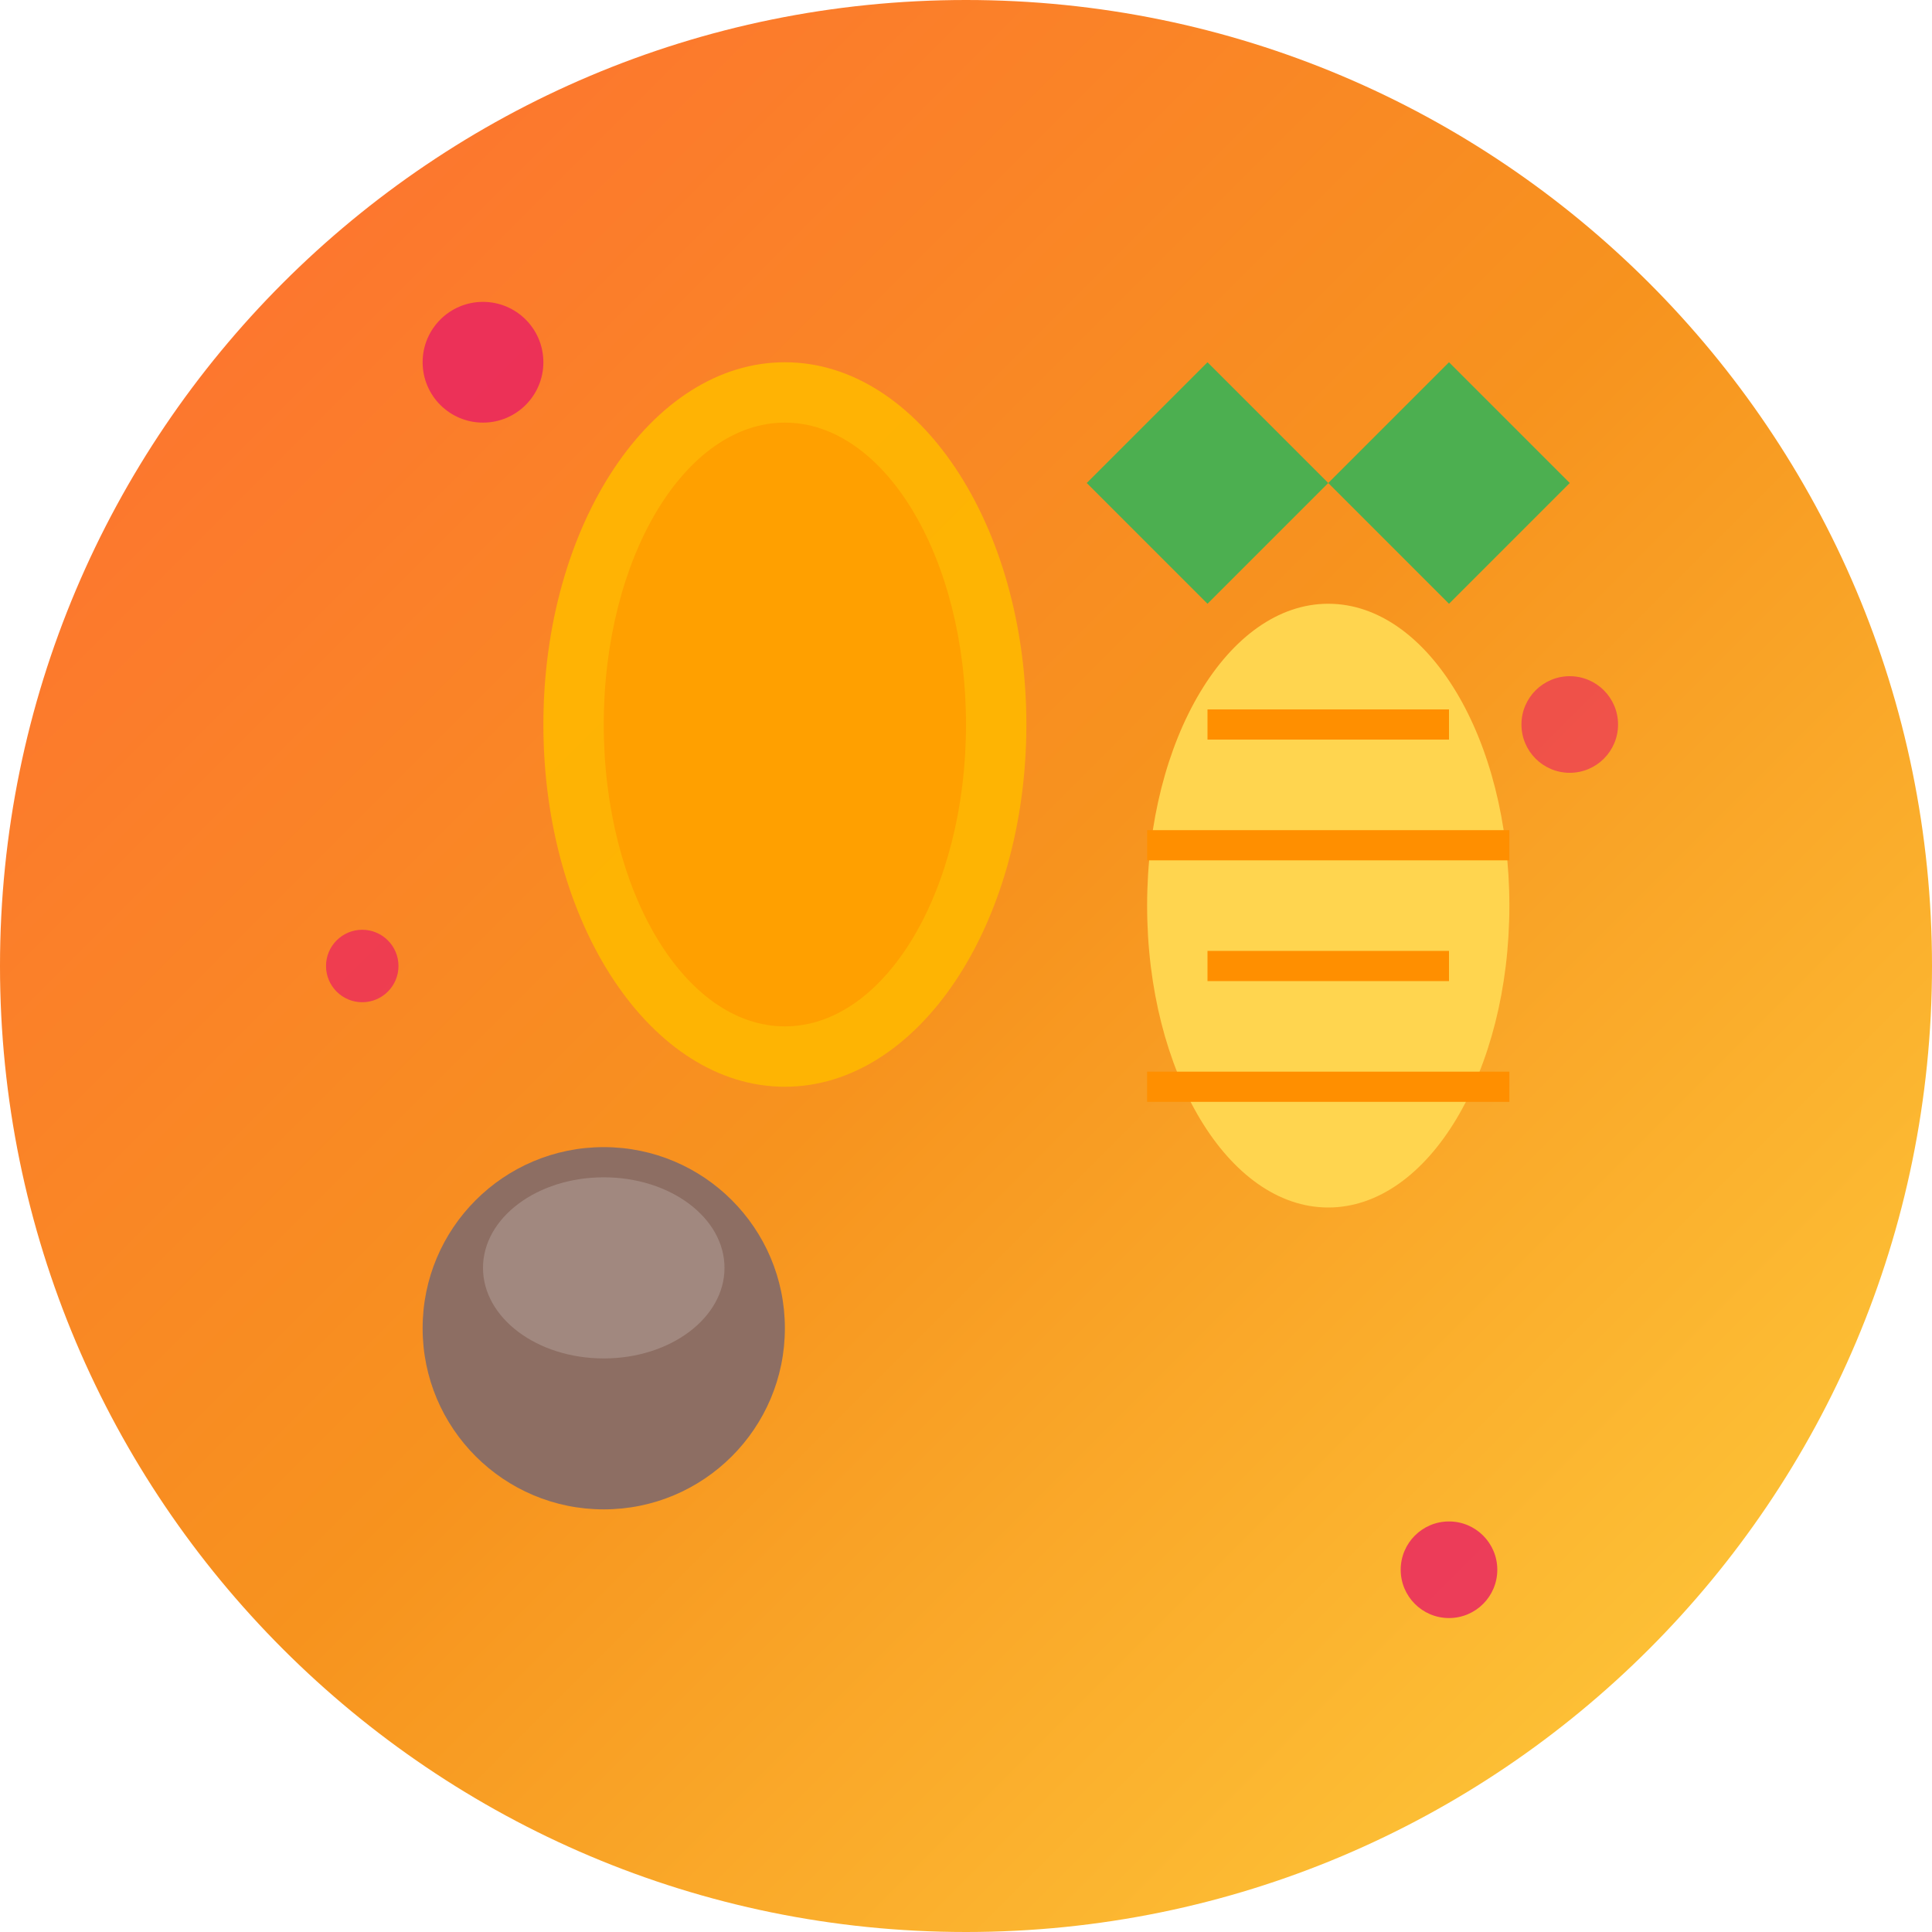
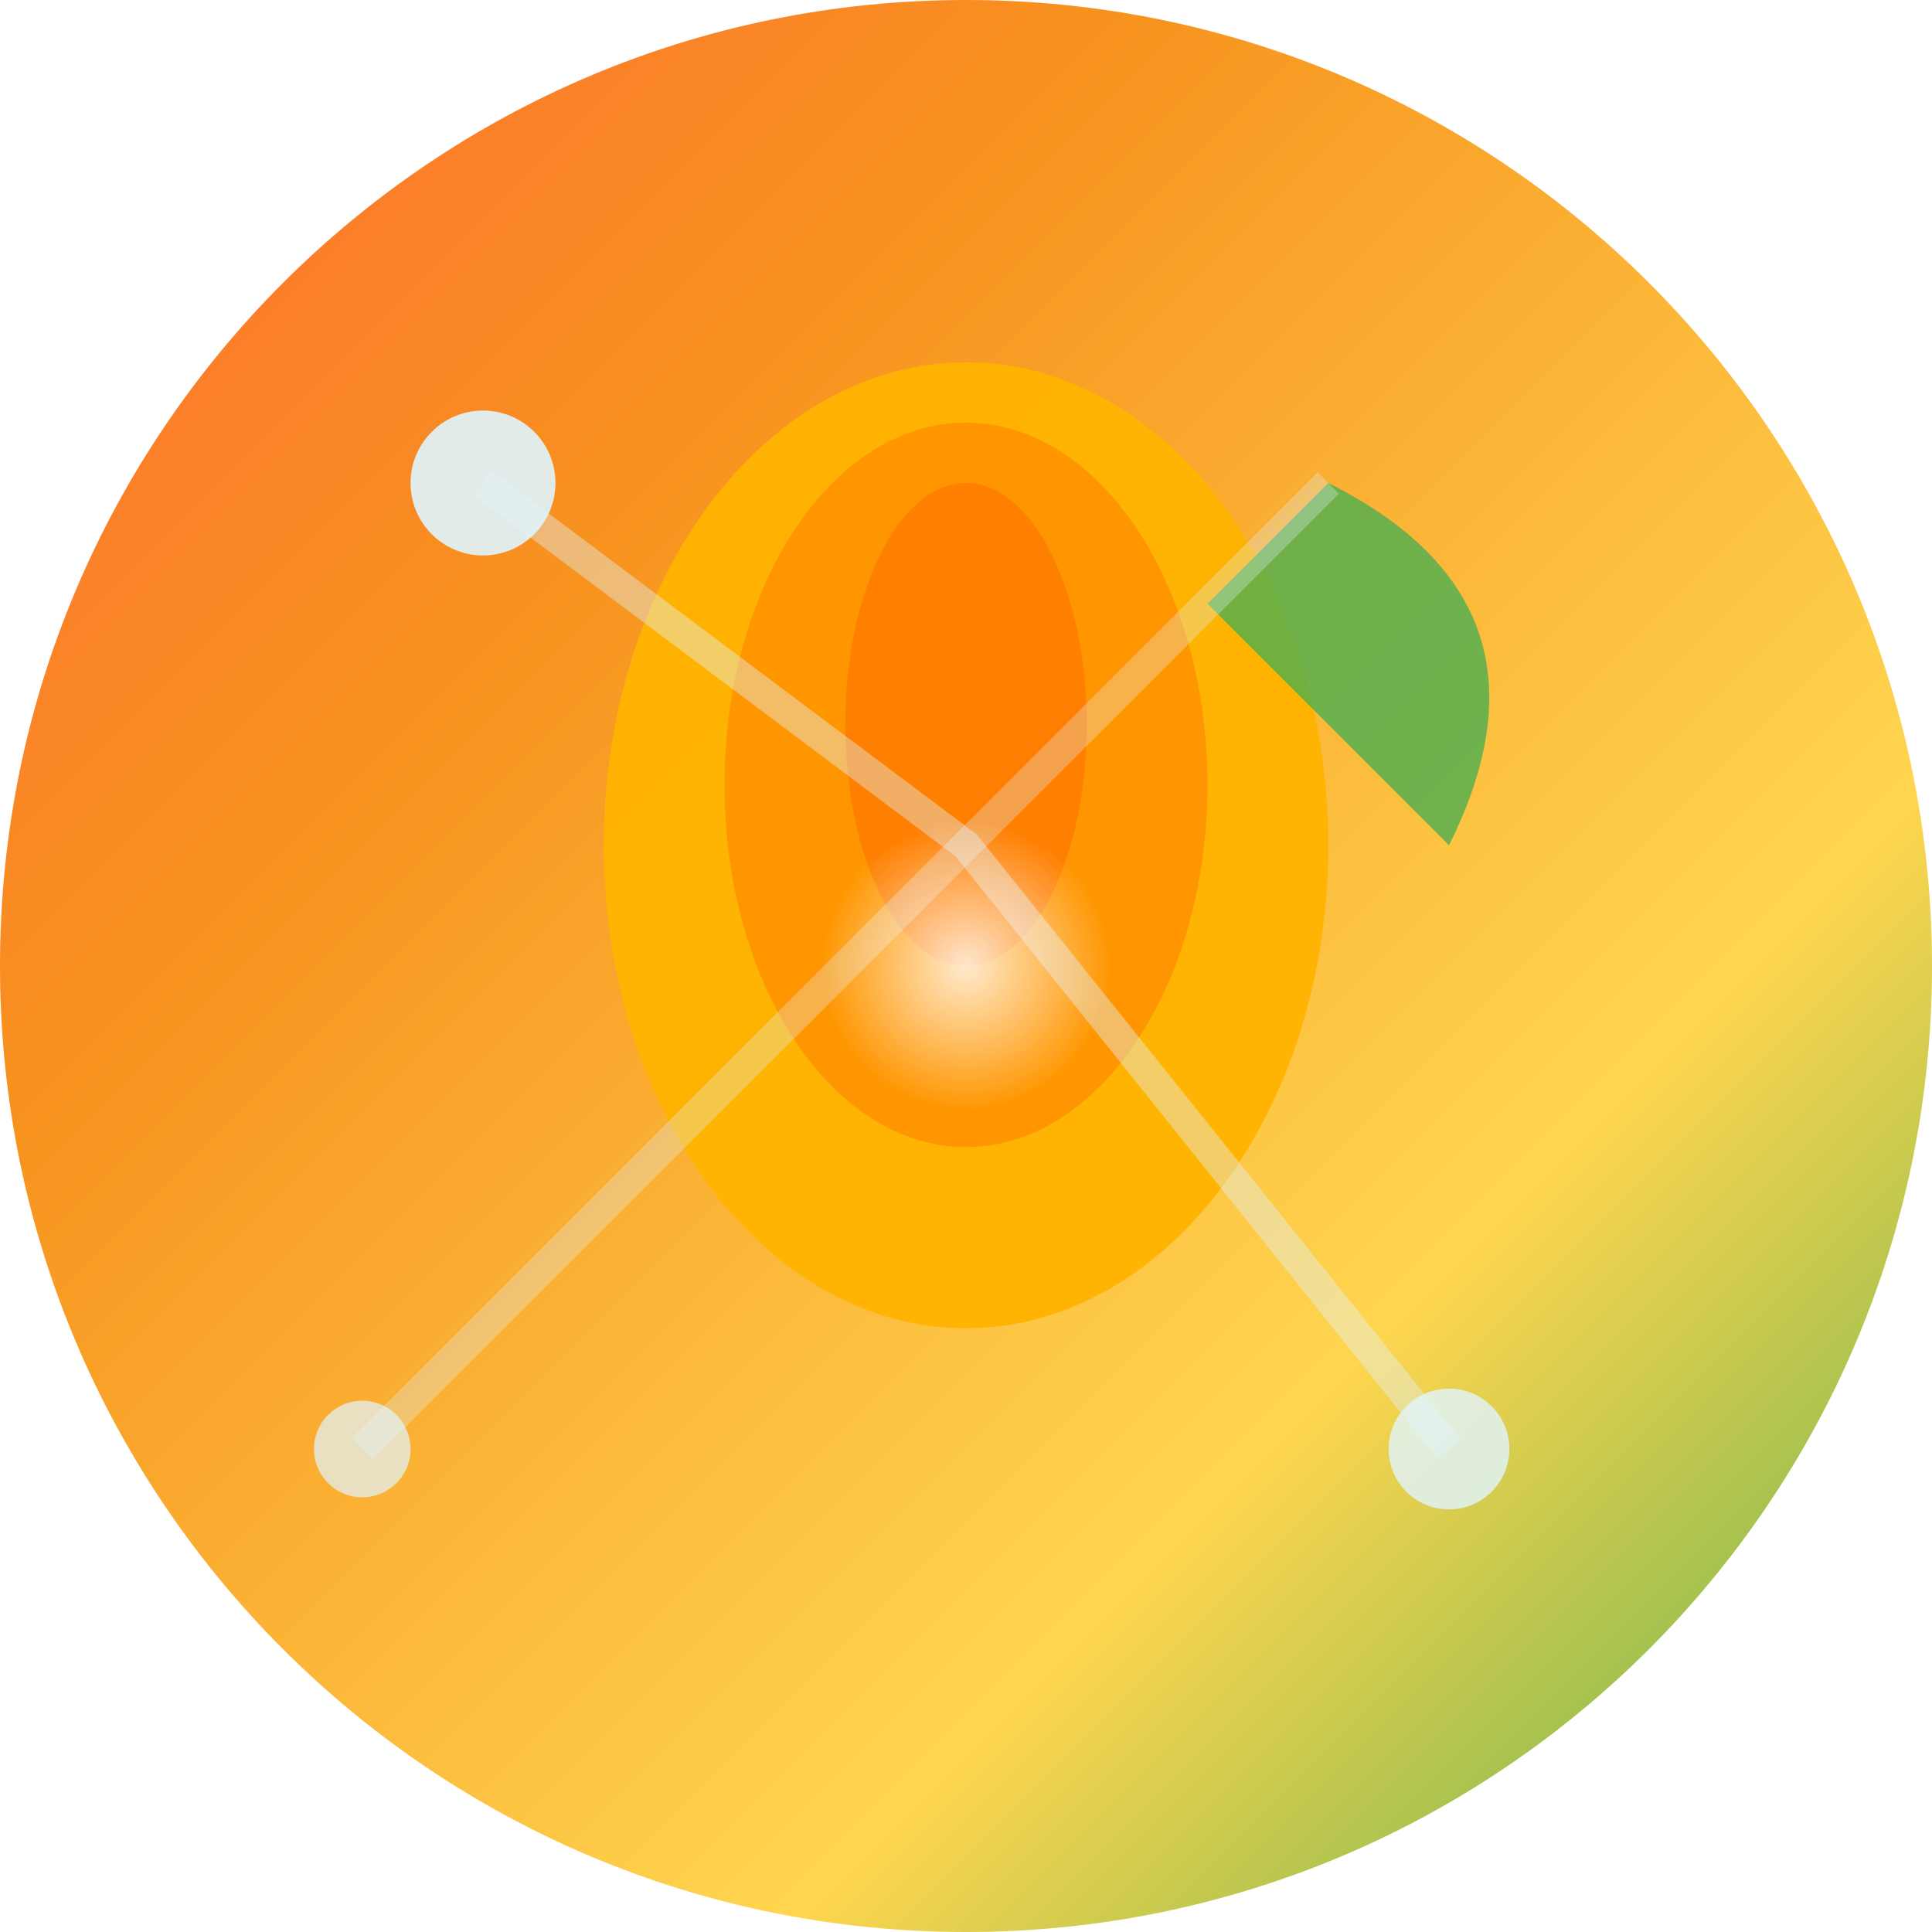
<svg xmlns="http://www.w3.org/2000/svg" width="32" height="32" viewBox="0 0 32 32" fill="none">
-   <circle cx="16" cy="16" r="16" fill="url(#tropicalGradient)" />
-   <ellipse cx="13" cy="12" rx="4" ry="6" fill="#FFB800" opacity="0.9" />
-   <ellipse cx="13" cy="12" rx="3" ry="5" fill="#FFA000" />
-   <path d="M18 8 L20 6 L22 8 L24 6 L26 8 L24 10 L22 8 L20 10 L18 8" fill="#4CAF50" />
-   <ellipse cx="22" cy="15" rx="3" ry="5" fill="#FFD54F" />
-   <path d="M20 12 L24 12 M19 14 L25 14 M20 16 L24 16 M19 18 L25 18" stroke="#FF8F00" stroke-width="0.5" />
-   <circle cx="10" cy="22" r="3" fill="#8D6E63" />
-   <ellipse cx="10" cy="21" rx="2" ry="1.5" fill="#A1887F" />
-   <circle cx="8" cy="6" r="1" fill="#E91E63" opacity="0.8" />
-   <circle cx="26" cy="12" r="0.8" fill="#E91E63" opacity="0.6" />
-   <circle cx="6" cy="16" r="0.6" fill="#E91E63" opacity="0.7" />
-   <circle cx="24" cy="26" r="0.8" fill="#E91E63" opacity="0.8" />
  <defs>
    <linearGradient id="tropicalGradient" x1="0%" y1="0%" x2="100%" y2="100%">
      <stop offset="0%" style="stop-color:#FF6B35;stop-opacity:1" />
-       <stop offset="50%" style="stop-color:#F7931E;stop-opacity:1" />
-       <stop offset="100%" style="stop-color:#FFD23F;stop-opacity:1" />
+       <stop offset="30%" style="stop-color:#F7931E;stop-opacity:1" />
+       <stop offset="70%" style="stop-color:#FFD54F;stop-opacity:1" />
+       <stop offset="100%" style="stop-color:#4CAF50;stop-opacity:1" />
    </linearGradient>
+     <radialGradient id="aiGlow" cx="50%" cy="50%" r="30%">
+       <stop offset="0%" style="stop-color:#FFFFFF;stop-opacity:0.8" />
+       <stop offset="100%" style="stop-color:#FFFFFF;stop-opacity:0" />
+     </radialGradient>
  </defs>
+   <circle cx="16" cy="16" r="16" fill="url(#tropicalGradient)" />
+   <ellipse cx="16" cy="14" rx="6" ry="8" fill="#FFB300" opacity="0.95" />
+   <ellipse cx="16" cy="13" rx="4" ry="6" fill="#FF8F00" opacity="0.8" />
+   <ellipse cx="16" cy="12" rx="2" ry="4" fill="#FF6F00" opacity="0.6" />
+   <path d="M22 8 Q26 10 24 14 Q22 12 20 10 Q21 9 22 8" fill="#4CAF50" opacity="0.8" />
+   <circle cx="8" cy="8" r="1.2" fill="#E1F5FE" opacity="0.9" />
+   <circle cx="24" cy="24" r="1" fill="#E1F5FE" opacity="0.8" />
+   <circle cx="6" cy="24" r="0.8" fill="#E1F5FE" opacity="0.7" />
+   <path d="M8 8 L16 14 L24 24" stroke="#E1F5FE" stroke-width="0.5" opacity="0.4" />
+   <path d="M6 24 L16 14 L22 8" stroke="#E1F5FE" stroke-width="0.5" opacity="0.3" />
+   <circle cx="16" cy="16" r="4" fill="url(#aiGlow)" />
</svg>
